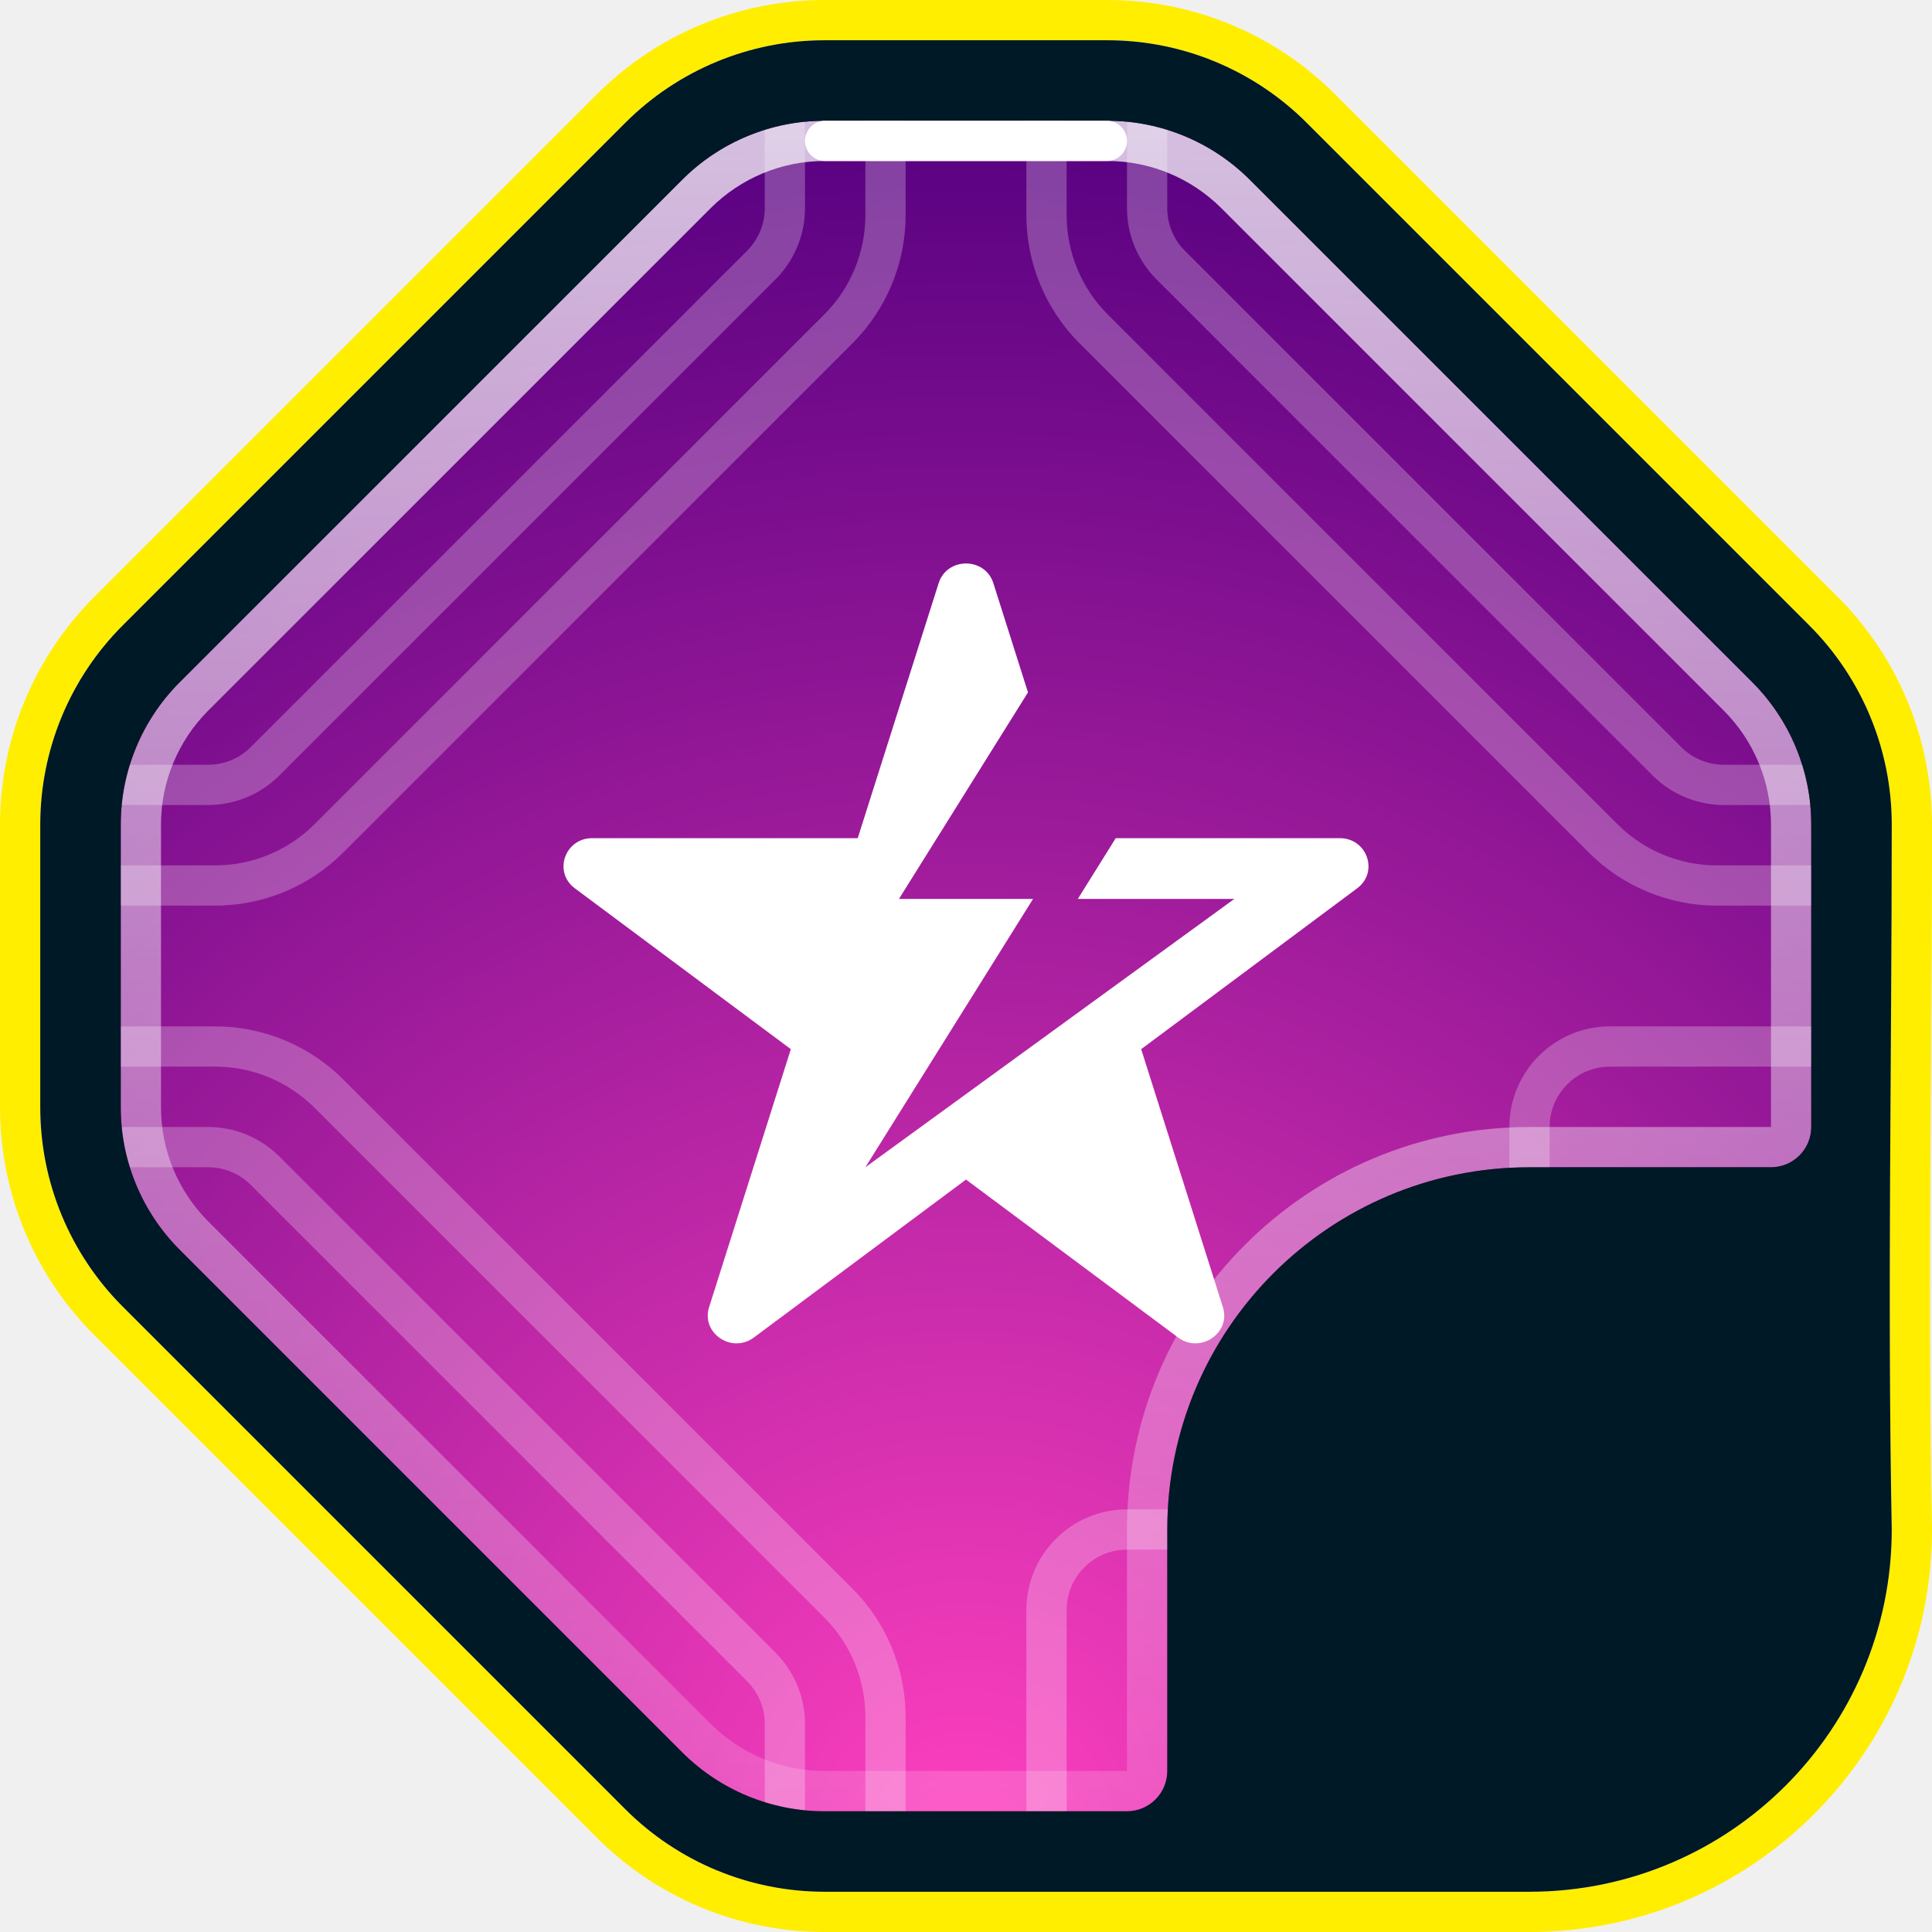
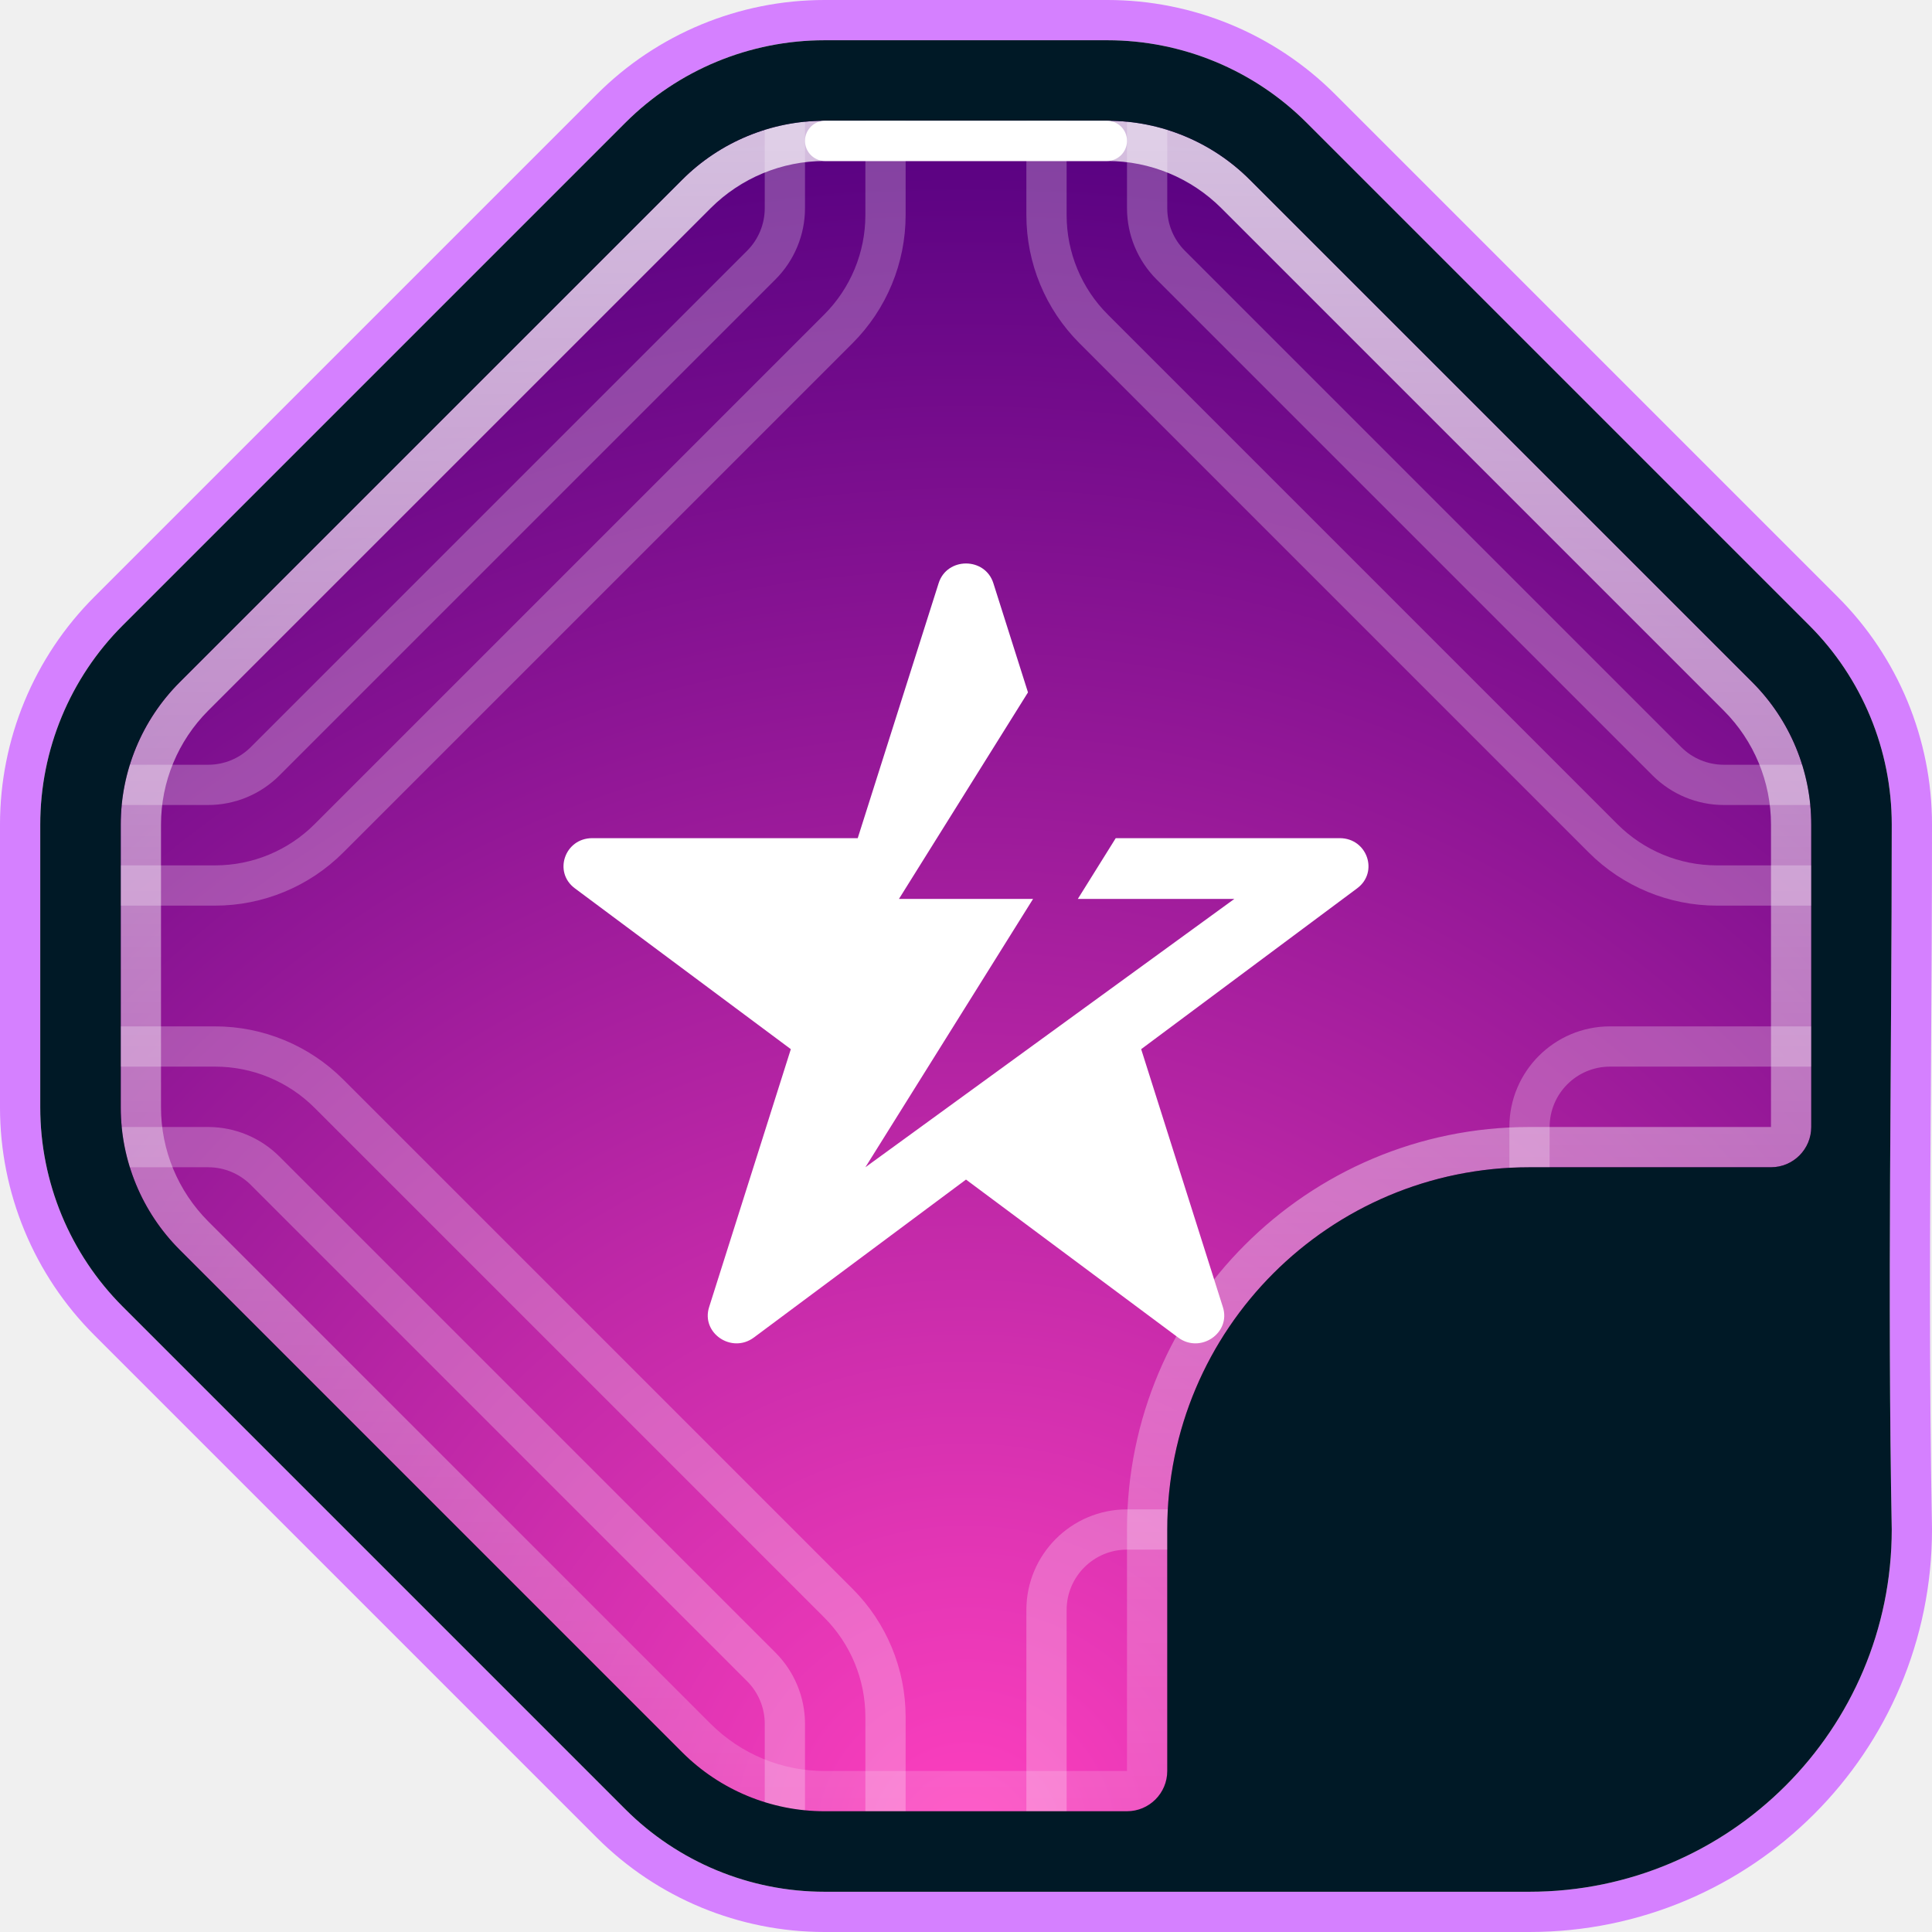
<svg xmlns="http://www.w3.org/2000/svg" width="24" height="24" viewBox="0 0 24 24" fill="none">
-   <path fill-rule="evenodd" clip-rule="evenodd" d="M24 19C24 21.761 21.761 24 19 24H10.243C9.182 24 8.164 23.579 7.414 22.828L1.172 16.586C0.421 15.836 0 14.818 0 13.757V10.243C0 9.182 0.421 8.164 1.172 7.414L7.414 1.172C8.164 0.421 9.182 0 10.243 0H13.757C14.818 0 15.836 0.421 16.586 1.172L22.828 7.414C23.579 8.164 24 9.182 24 10.243C24 11.222 23.994 12.198 23.988 13.173C23.975 15.116 23.963 17.052 24 18.991L24 19ZM23.5 19C23.463 17.055 23.475 15.108 23.488 13.161C23.494 12.188 23.5 11.215 23.5 10.243C23.5 9.314 23.131 8.424 22.475 7.768L16.232 1.525C15.576 0.869 14.686 0.5 13.757 0.5H10.243C9.314 0.5 8.424 0.869 7.768 1.525L1.525 7.768C0.869 8.424 0.5 9.314 0.5 10.243V13.757C0.5 14.686 0.869 15.576 1.525 16.232L7.768 22.475C8.424 23.131 9.314 23.5 10.243 23.5H19C21.485 23.5 23.5 21.485 23.5 19Z" fill="#FFEE00" />
+   <path fill-rule="evenodd" clip-rule="evenodd" d="M24 19C24 21.761 21.761 24 19 24H10.243C9.182 24 8.164 23.579 7.414 22.828L1.172 16.586C0.421 15.836 0 14.818 0 13.757V10.243C0 9.182 0.421 8.164 1.172 7.414L7.414 1.172C8.164 0.421 9.182 0 10.243 0H13.757C14.818 0 15.836 0.421 16.586 1.172L22.828 7.414C23.579 8.164 24 9.182 24 10.243C24 11.222 23.994 12.198 23.988 13.173C23.975 15.116 23.963 17.052 24 18.991L24 19ZM23.5 19C23.463 17.055 23.475 15.108 23.488 13.161C23.494 12.188 23.5 11.215 23.5 10.243C23.5 9.314 23.131 8.424 22.475 7.768L16.232 1.525C15.576 0.869 14.686 0.5 13.757 0.5H10.243C9.314 0.5 8.424 0.869 7.768 1.525L1.525 7.768C0.869 8.424 0.5 9.314 0.5 10.243V13.757C0.5 14.686 0.869 15.576 1.525 16.232L7.768 22.475C8.424 23.131 9.314 23.5 10.243 23.5H19C21.485 23.5 23.5 21.485 23.5 19Z" fill="#D580FF" />
  <path d="M8.121 1.879L1.879 8.121C1.316 8.684 1 9.447 1 10.243V13.757C1 14.553 1.316 15.316 1.879 15.879L8.121 22.121C8.684 22.684 9.447 23 10.243 23H13.757C14.553 23 15.316 22.684 15.879 22.121L22.121 15.879C22.684 15.316 23 14.553 23 13.757V10.243C23 9.447 22.684 8.684 22.121 8.121L15.879 1.879C15.316 1.316 14.553 1 13.757 1H10.243C9.447 1 8.684 1.316 8.121 1.879Z" fill="url(#paint0_radial_5931_36875)" />
  <path fill-rule="evenodd" clip-rule="evenodd" d="M10 1V2.586C10 2.917 9.868 3.235 9.634 3.47L3.47 9.634C3.235 9.868 2.917 10 2.586 10H1V9.5H2.586C2.785 9.5 2.975 9.421 3.116 9.28L9.28 3.116C9.421 2.975 9.5 2.785 9.5 2.586V1H10ZM14 1V2.586C14 2.917 14.132 3.235 14.366 3.47L20.53 9.634C20.765 9.868 21.083 10 21.414 10H23V9.5H21.414C21.215 9.5 21.024 9.421 20.884 9.28L14.72 3.116C14.579 2.975 14.5 2.785 14.5 2.586V1H14ZM10 21.414V23H9.5V21.414C9.5 21.215 9.421 21.024 9.28 20.884L3.116 14.72C2.975 14.579 2.785 14.5 2.586 14.5H1V14H2.586C2.917 14 3.235 14.132 3.47 14.366L9.634 20.53C9.868 20.765 10 21.083 10 21.414ZM11.25 1V2.672C11.25 3.268 11.013 3.841 10.591 4.263L4.263 10.591C3.841 11.013 3.268 11.25 2.672 11.25H1V10.75H2.672C3.136 10.75 3.581 10.566 3.909 10.237L10.237 3.909C10.566 3.581 10.75 3.136 10.75 2.672V1H11.25ZM12.75 2.672V1H13.25V2.672C13.25 3.136 13.434 3.581 13.763 3.909L20.091 10.237C20.419 10.566 20.864 10.75 21.328 10.75H23V11.25H21.328C20.732 11.25 20.159 11.013 19.737 10.591L13.409 4.263C12.987 3.841 12.75 3.268 12.75 2.672ZM11.25 23V21.328C11.25 20.732 11.013 20.159 10.591 19.737L4.263 13.409C3.841 12.987 3.268 12.75 2.672 12.75H1V13.25H2.672C3.136 13.25 3.581 13.434 3.909 13.763L10.237 20.091C10.566 20.419 10.75 20.864 10.75 21.328V23H11.25ZM12.75 20V23H13.25V20C13.25 19.586 13.586 19.25 14 19.25H15V18.75H14C13.31 18.75 12.75 19.31 12.75 20ZM20 12.75C19.31 12.75 18.75 13.31 18.75 14V15H19.25V14C19.25 13.586 19.586 13.25 20 13.25H23V12.75H20Z" fill="white" fill-opacity="0.25" />
  <path fill-rule="evenodd" clip-rule="evenodd" d="M10.243 2C9.712 2 9.204 2.211 8.828 2.586L2.586 8.828C2.211 9.204 2 9.712 2 10.243V13.757C2 14.288 2.211 14.796 2.586 15.172L8.828 21.414C9.204 21.789 9.712 22 10.243 22H14V19C14 16.239 16.239 14 19 14H22V10.243C22 9.712 21.789 9.204 21.414 8.828L15.172 2.586C14.796 2.211 14.288 2 13.757 2H10.243ZM10.243 1.5C9.58 1.5 8.944 1.763 8.475 2.232L2.232 8.475C1.763 8.944 1.5 9.58 1.5 10.243V13.757C1.5 14.42 1.763 15.056 2.232 15.525L8.475 21.768C8.944 22.237 9.58 22.5 10.243 22.5H14C14.276 22.5 14.5 22.276 14.5 22V19C14.5 16.515 16.515 14.5 19 14.5H22C22.276 14.5 22.5 14.276 22.5 14V10.243C22.5 9.58 22.237 8.944 21.768 8.475L15.525 2.232C15.056 1.763 14.42 1.5 13.757 1.5H10.243Z" fill="url(#paint1_linear_5931_36875)" />
  <path d="M11.66 7.245C11.763 6.918 12.237 6.918 12.34 7.245L12.77 8.601L11.167 11.167H12.833L10.75 14.5L15.333 11.167H13.389L13.86 10.412H16.643C16.984 10.412 17.13 10.834 16.859 11.035L14.176 13.033L15.191 16.237C15.294 16.559 14.911 16.82 14.635 16.615L12 14.653L9.365 16.615C9.089 16.82 8.706 16.559 8.809 16.237L9.824 13.033L7.141 11.035C6.87 10.834 7.016 10.412 7.357 10.412H10.655L11.66 7.245Z" fill="white" />
  <path fill-rule="evenodd" clip-rule="evenodd" d="M10.243 23.5C9.314 23.5 8.424 23.131 7.768 22.475L1.525 16.232C0.869 15.576 0.5 14.686 0.5 13.757V10.243C0.5 9.314 0.869 8.424 1.525 7.768L7.768 1.525C8.424 0.869 9.314 0.5 10.243 0.5H13.757C14.686 0.5 15.576 0.869 16.232 1.525L22.475 7.768C23.131 8.424 23.5 9.314 23.5 10.243C23.5 13.161 23.445 16.083 23.5 19C23.5 21.485 21.485 23.5 19 23.5C15.979 23.5 13.28 23.5 10.243 23.5ZM8.475 2.232C8.944 1.763 9.58 1.5 10.243 1.5H13.757C14.42 1.5 15.056 1.763 15.525 2.232L21.768 8.475C22.237 8.944 22.5 9.58 22.5 10.243V14C22.5 14.276 22.276 14.5 22 14.5H19C16.515 14.5 14.5 16.515 14.5 19V22C14.5 22.276 14.276 22.5 14 22.5H10.243C9.58 22.5 8.944 22.237 8.475 21.768L2.232 15.525C1.763 15.056 1.5 14.42 1.5 13.757V10.243C1.5 9.58 1.763 8.944 2.232 8.475L8.475 2.232Z" fill="#001926" />
  <rect x="10" y="1.5" width="4" height="0.5" rx="0.25" fill="white" />
  <defs>
    <radialGradient id="paint0_radial_5931_36875" cx="0" cy="0" r="1" gradientUnits="userSpaceOnUse" gradientTransform="translate(12 23) rotate(-90) scale(22)">
      <stop stop-color="#FF40BF" />
      <stop offset="1" stop-color="#550080" />
    </radialGradient>
    <linearGradient id="paint1_linear_5931_36875" x1="12" y1="1.5" x2="12" y2="22.5" gradientUnits="userSpaceOnUse">
      <stop stop-color="white" stop-opacity="0.75" />
      <stop offset="1" stop-color="white" stop-opacity="0.15" />
    </linearGradient>
  </defs>
</svg>
